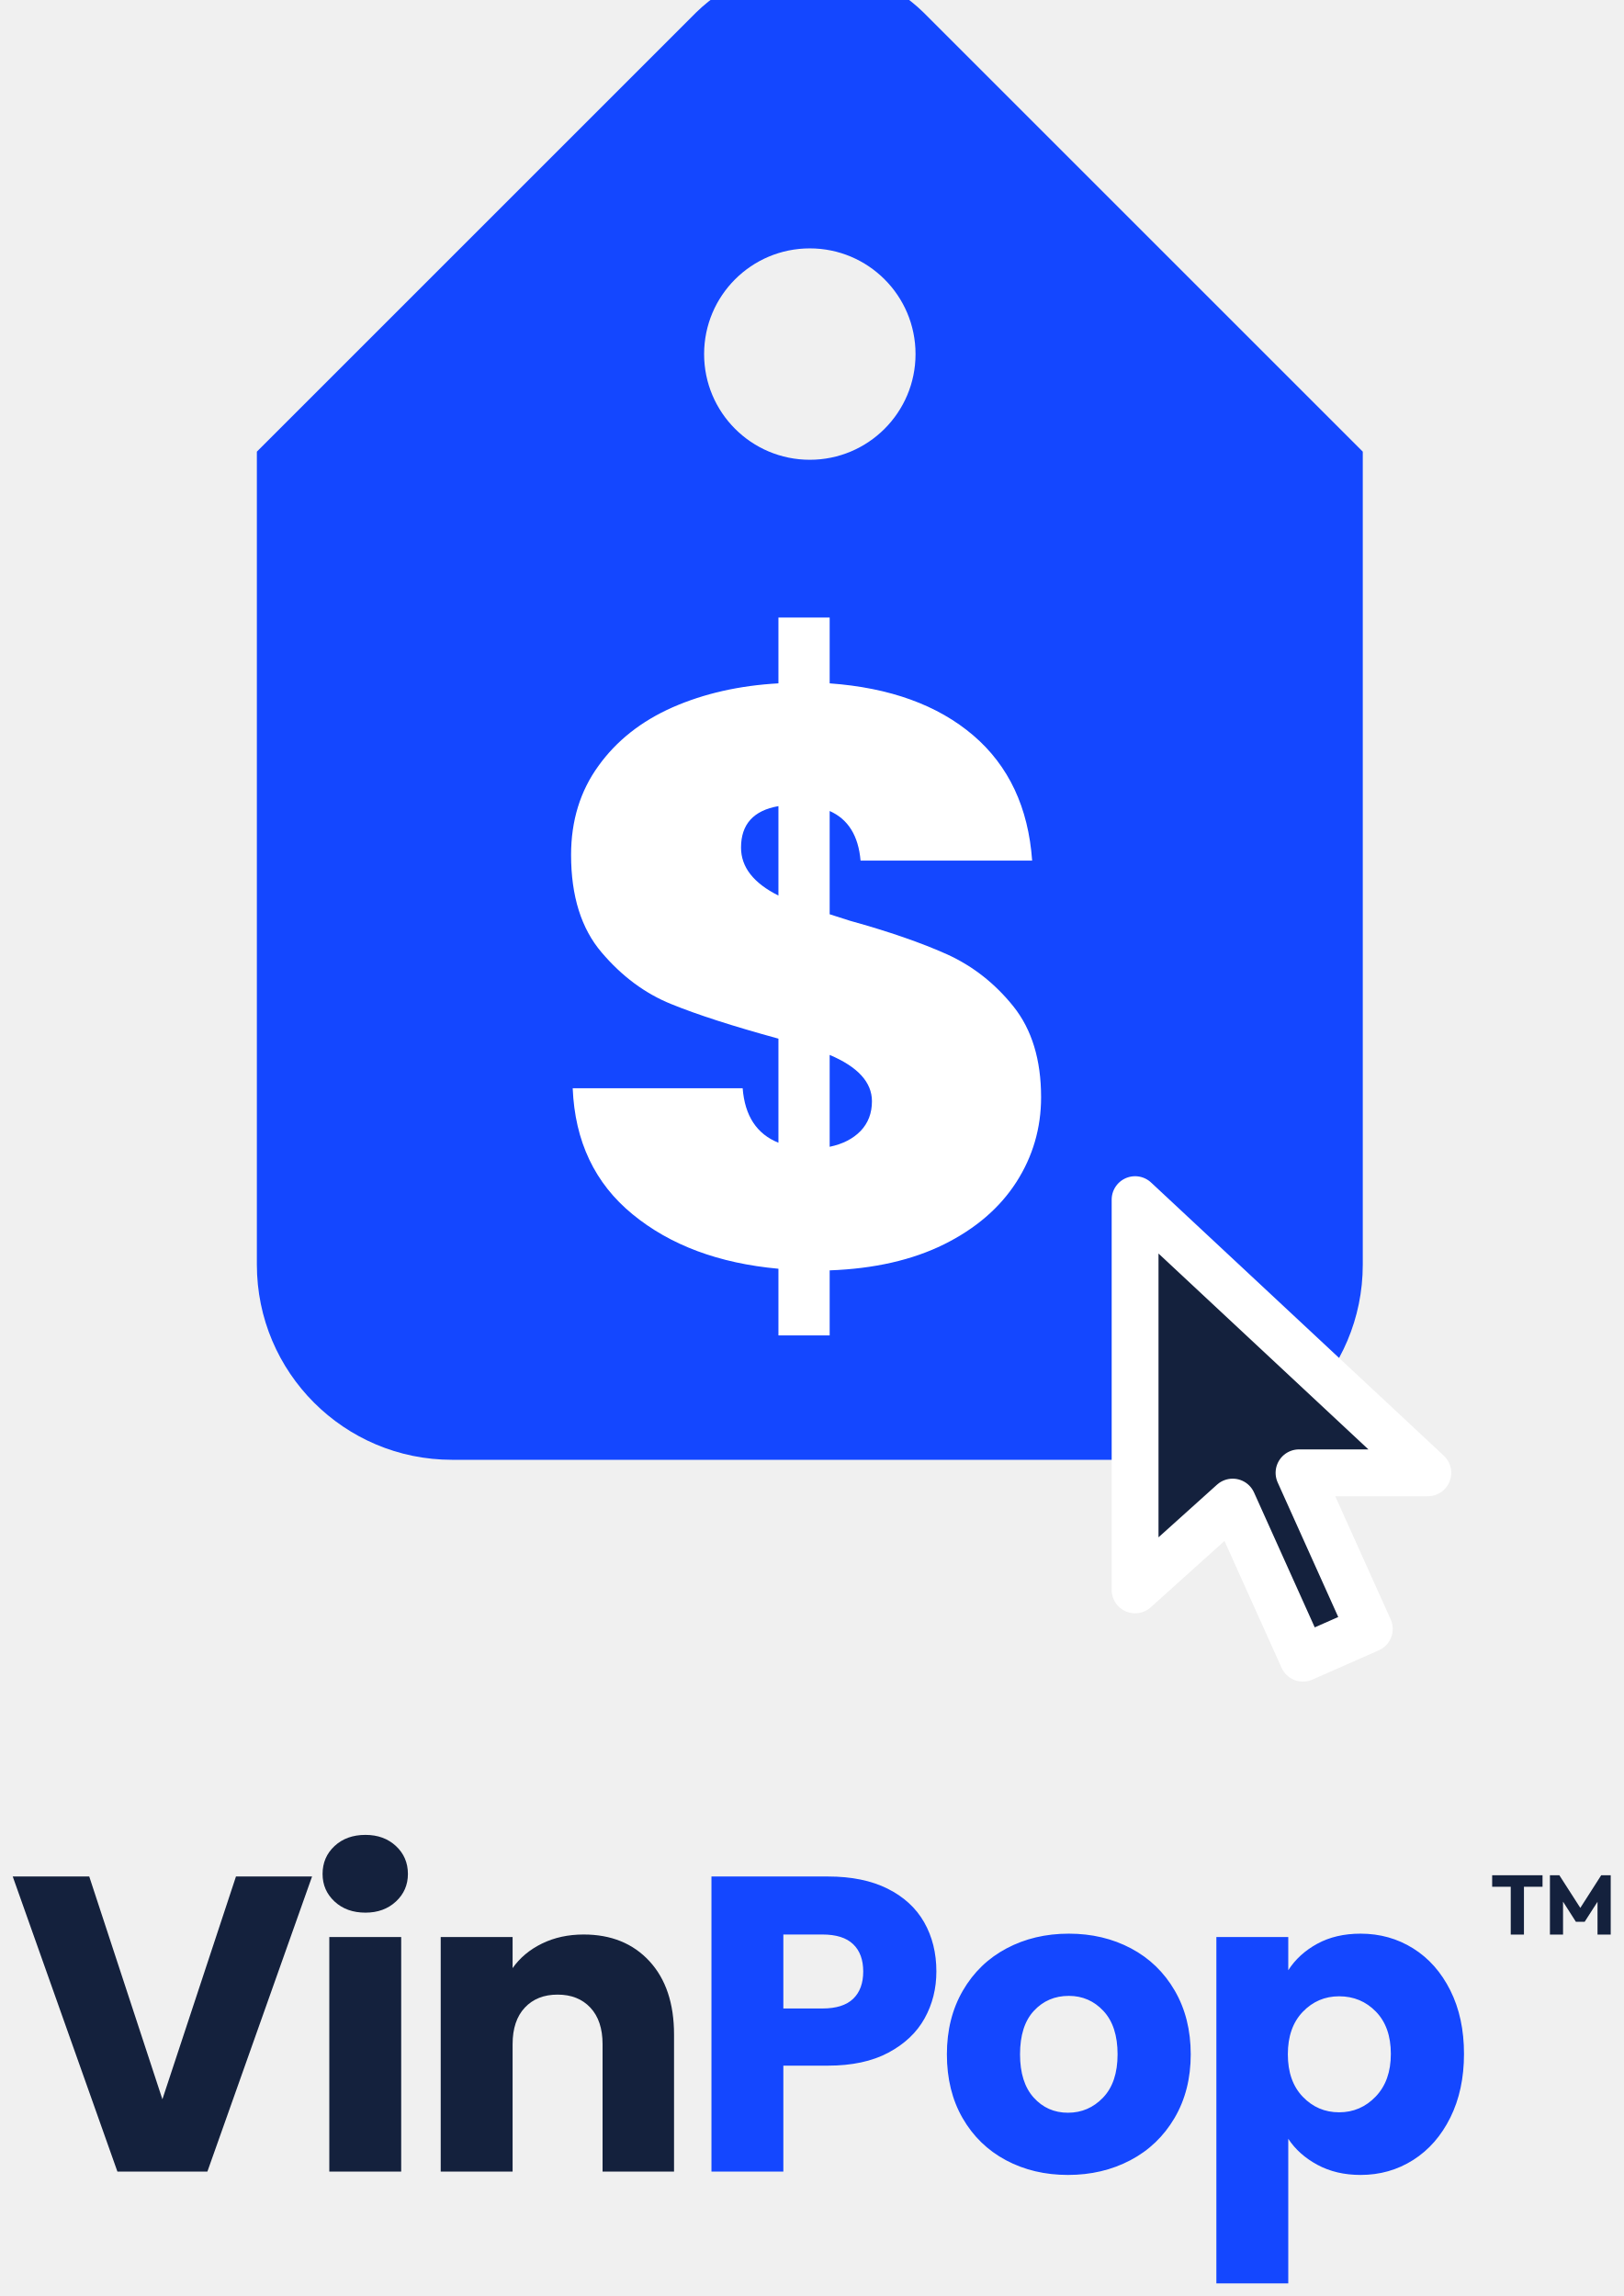
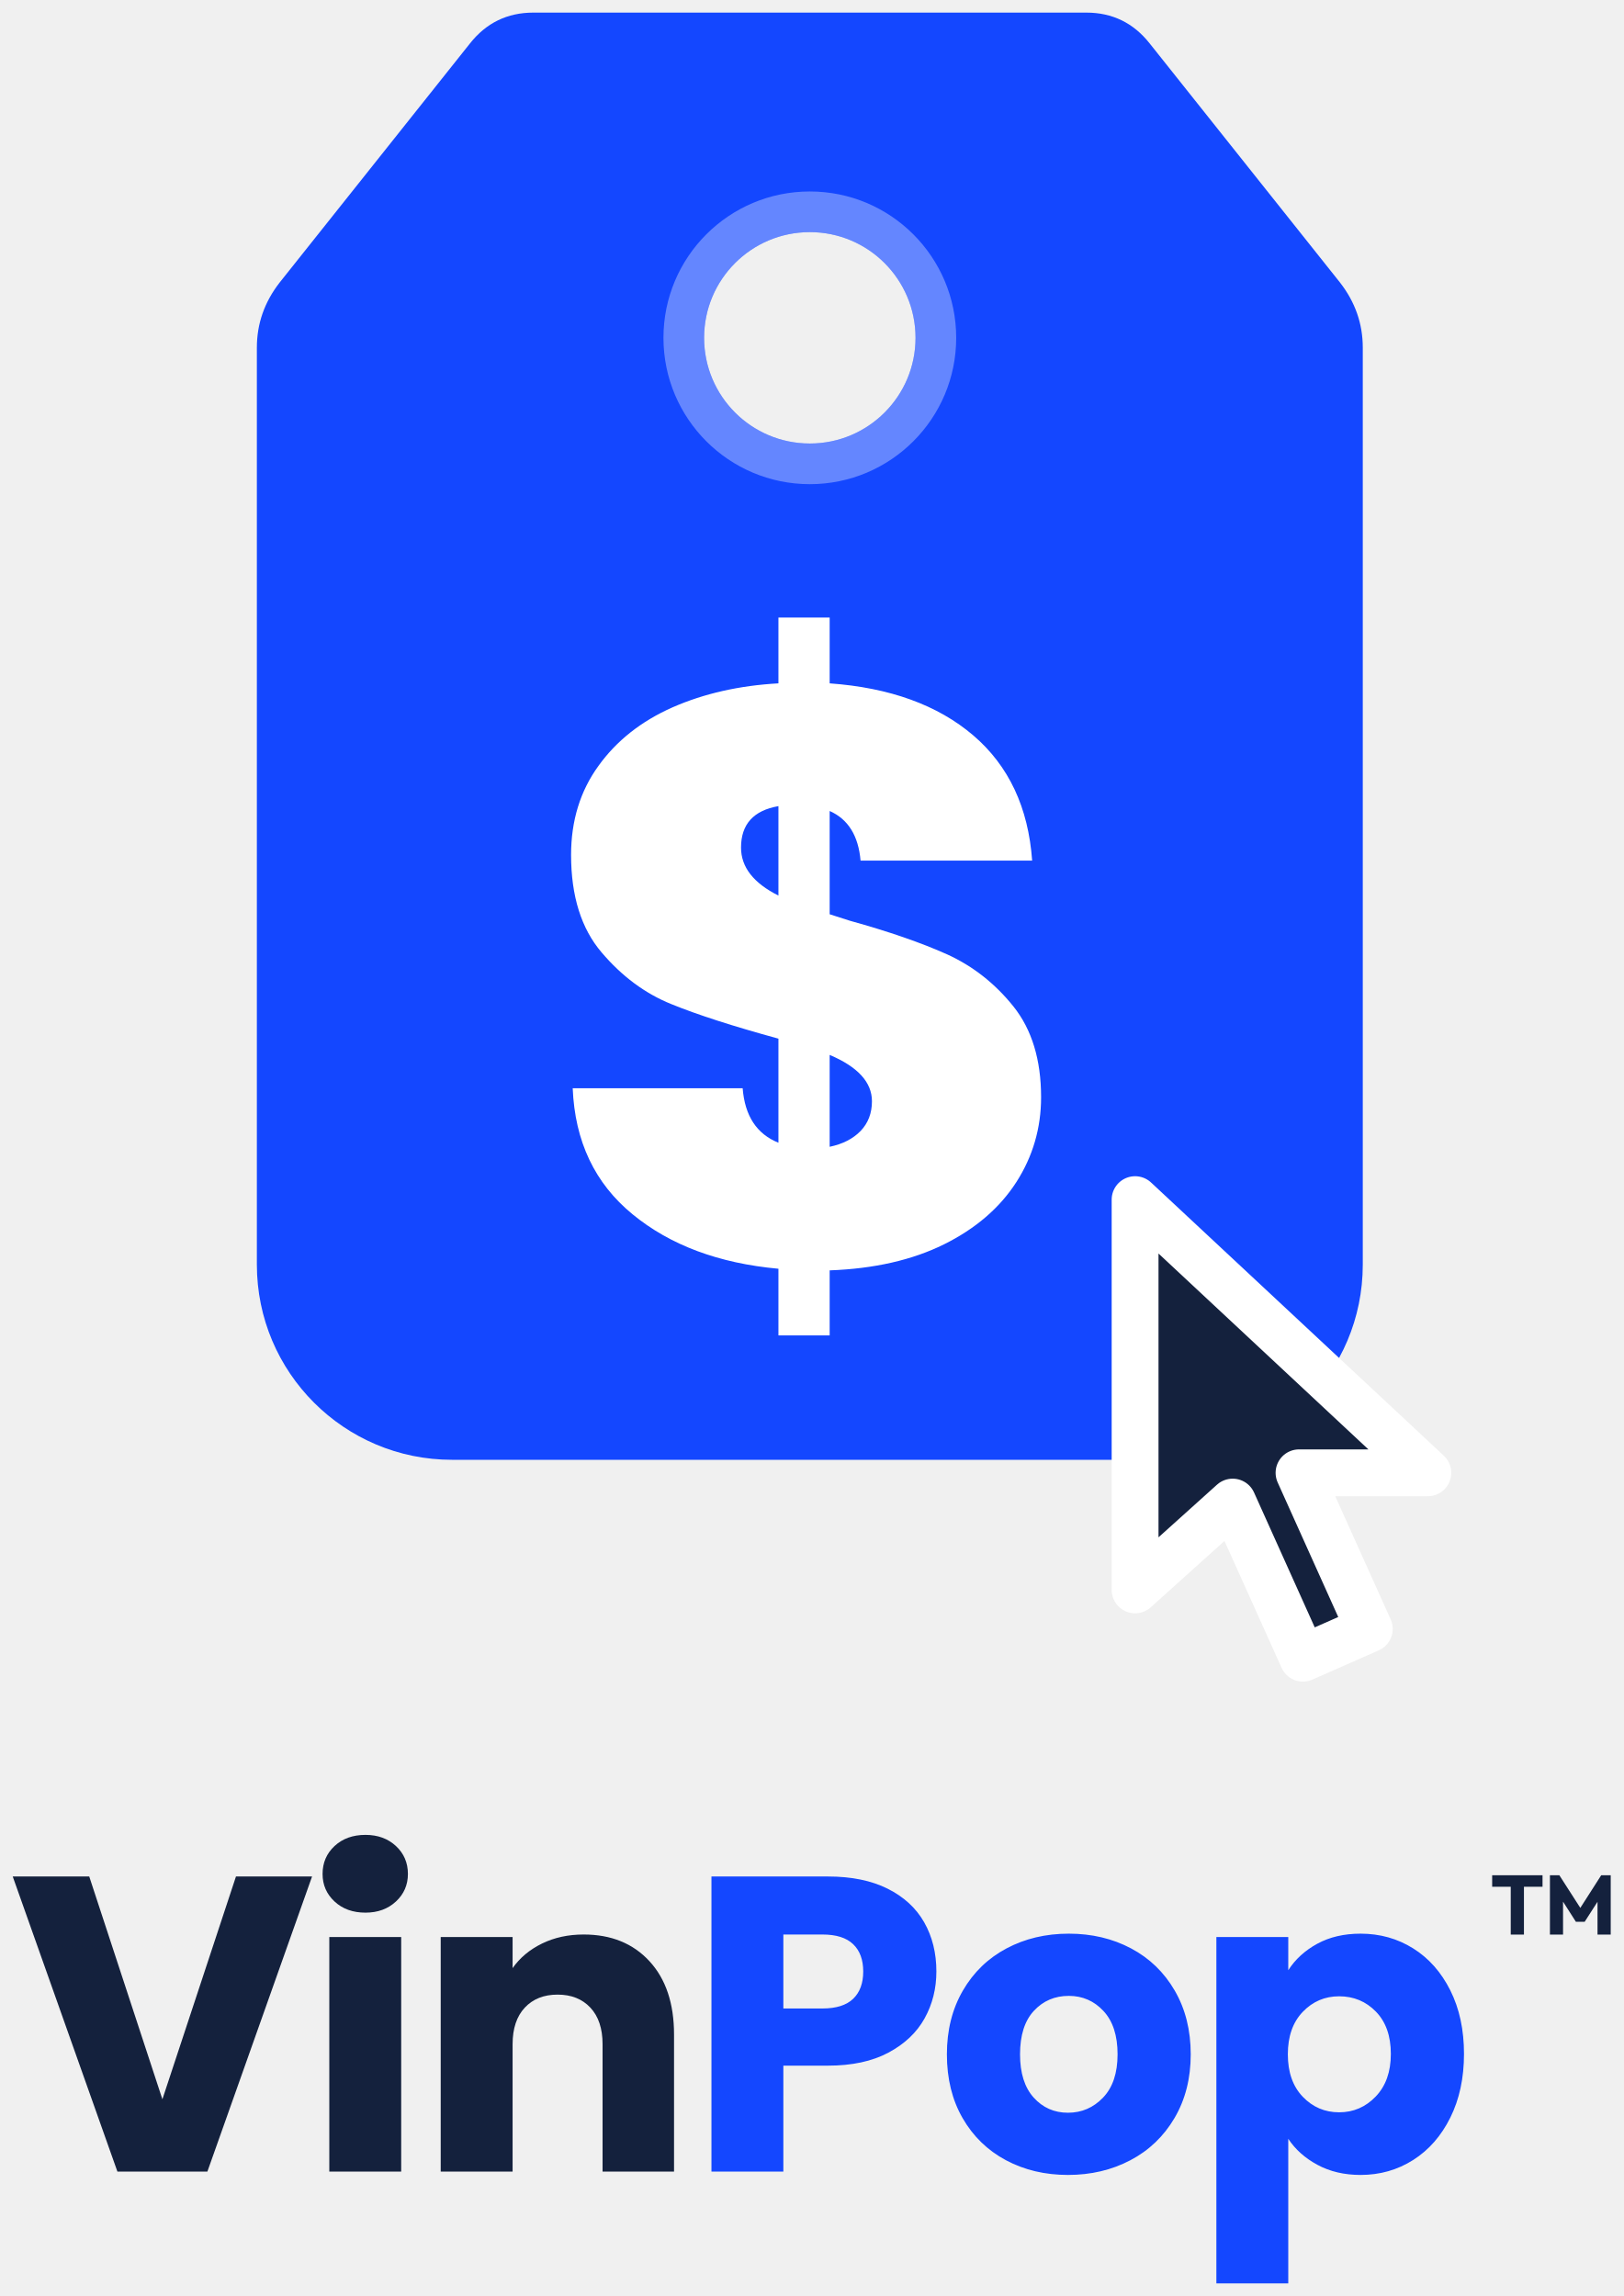
<svg xmlns="http://www.w3.org/2000/svg" viewBox="-2.10 24.08 386.10 546.22" width="386" height="546" role="img" aria-label="VinPop logo">
  <g transform="translate(-10.66 0.00) scale(3.86842) translate(-8 -6)">
-     <path fill-rule="evenodd" fill="#1447FF" d="M94 40L94 90A12 12 0 0 1 82 102L38 102A12 12 0 0 1 26 90L26 40L53 13A10 10 0 0 1 67 13Z M53.5 34A6.5 6.5 0 1 0 66.5 34A6.5 6.5 0 1 0 53.5 34Z" />
+     <path fill-rule="evenodd" fill="#1447FF" d="M43 13H77Q79.4 13 80.9 14.9L92.6 29.6Q94 31.4 94 33.6V90A12 12 0 0 1 82 102H38A12 12 0 0 1 26 90V33.6Q26 31.4 27.4 29.6L39.1 14.9Q40.6 13 43 13Z M53.5 33A6.5 6.5 0 1 0 66.5 33A6.5 6.5 0 1 0 53.5 33Z" />
+     <path fill-rule="evenodd" fill="#FFFFFF" fill-opacity=".34" d="M51 33A9 9 0 1 0 69 33A9 9 0 1 0 51 33Z M53.5 33A6.5 6.5 0 1 0 66.5 33A6.5 6.5 0 1 0 53.5 33Z" />
    <path fill="#FFFFFF" d="M61.22 90.35V94.35H58.07V90.25Q52.57 89.75 49.1 86.9Q45.62 84.05 45.42 79.15H55.87Q56.07 81.7 58.07 82.5V76.1Q53.87 74.95 51.47 73.97Q49.07 73 47.2 70.8Q45.32 68.6 45.32 64.8Q45.32 61.65 47 59.33Q48.67 57 51.57 55.72Q54.47 54.45 58.07 54.25V50.2H61.22V54.25Q66.77 54.65 70.05 57.45Q73.32 60.25 73.67 65.15H63.12Q62.92 62.85 61.22 62.1V68.45L62.47 68.85Q66.07 69.85 68.45 70.92Q70.82 72 72.52 74.12Q74.22 76.25 74.22 79.7Q74.22 82.55 72.7 84.92Q71.17 87.3 68.25 88.75Q65.32 90.2 61.22 90.35ZM58.07 67.3V61.8Q55.77 62.2 55.77 64.35Q55.77 66.15 58.07 67.3ZM63.82 79.95Q63.82 78.2 61.22 77.1V82.75Q62.42 82.5 63.12 81.78Q63.82 81.05 63.82 79.95Z" />
    <path transform="translate(80 86) scale(1.2)" fill="#14213D" stroke="#FFFFFF" stroke-width="2.4" stroke-linejoin="round" d="M0 0L0 20L5 15.5L8.6 23.5L12 22L8.4 14L15 14Z" />
  </g>
  <path fill="#14213D" d="M72.1 470.5 47.2 540.7H25.8L0.9 470.5H19.1L36.5 523.5L54 470.5Z M74.6 469.9Q74.6 465.9 77.45 463.25Q80.3 460.6 84.8 460.6Q89.2 460.6 92.05 463.25Q94.9 465.9 94.9 469.9Q94.9 473.8 92.05 476.45Q89.2 479.1 84.8 479.1Q80.3 479.1 77.45 476.45Q74.6 473.8 74.6 469.9ZM93.3 484.9V540.7H76.2V484.9Z M158.2 508.1V540.7H141.2V510.4Q141.2 504.8 138.3 501.7Q135.4 498.6 130.5 498.6Q125.6 498.6 122.7 501.7Q119.8 504.8 119.8 510.4V540.7H102.7V484.9H119.8V492.3Q122.4 488.6 126.8 486.45Q131.2 484.3 136.7 484.3Q146.5 484.3 152.35 490.65Q158.2 497 158.2 508.1Z" />
  <path fill="#1447FF" d="M194.8 515.5H184.2V540.7H167.1V470.5H194.8Q203.2 470.5 209 473.4Q214.8 476.3 217.7 481.4Q220.6 486.5 220.6 493.1Q220.6 499.2 217.8 504.25Q215 509.3 209.2 512.4Q203.4 515.5 194.8 515.5ZM203.2 493.1Q203.2 488.9 200.8 486.6Q198.4 484.3 193.5 484.3H184.2V501.9H193.5Q198.4 501.9 200.8 499.6Q203.2 497.3 203.2 493.1Z M223.1 512.8Q223.1 504.2 226.9 497.65Q230.7 491.1 237.3 487.6Q243.9 484.1 252.1 484.1Q260.3 484.1 266.9 487.6Q273.5 491.1 277.3 497.65Q281.1 504.2 281.1 512.8Q281.1 521.4 277.25 527.95Q273.4 534.5 266.75 538Q260.1 541.5 251.9 541.5Q243.7 541.5 237.15 538Q230.6 534.5 226.85 528Q223.1 521.5 223.1 512.8ZM263.7 512.8Q263.7 506.1 260.35 502.5Q257 498.9 252.1 498.9Q247.1 498.9 243.8 502.45Q240.5 506 240.5 512.8Q240.5 519.5 243.75 523.1Q247 526.7 251.9 526.7Q256.8 526.7 260.25 523.1Q263.7 519.5 263.7 512.8Z M321.5 484.1Q328.4 484.1 334 487.6Q339.6 491.1 342.85 497.6Q346.1 504.1 346.1 512.7Q346.1 521.3 342.85 527.85Q339.6 534.4 334 537.95Q328.4 541.5 321.5 541.5Q315.7 541.5 311.25 539.1Q306.8 536.7 304.3 532.9V567.3H287.2V484.9H304.3V492.8Q306.8 488.9 311.2 486.5Q315.6 484.1 321.5 484.1ZM316.4 499Q311.3 499 307.75 502.7Q304.2 506.4 304.2 512.8Q304.2 519.2 307.75 522.9Q311.3 526.6 316.4 526.6Q321.5 526.6 325.1 522.85Q328.7 519.1 328.7 512.7Q328.7 506.3 325.15 502.65Q321.6 499 316.4 499Z" />
  <path fill="#14213D" d="M357.22 484.32V470.4H360.36V484.32ZM352.8 472.94V470.2H364.78V472.94Z M366.54 484.32V470.2H368.78L374.34 478.86H373.2L378.74 470.2H381V484.32H377.86V475.5L378.42 475.64L374.8 481.28H372.72L369.12 475.64L369.66 475.5V484.32Z" />
</svg>
